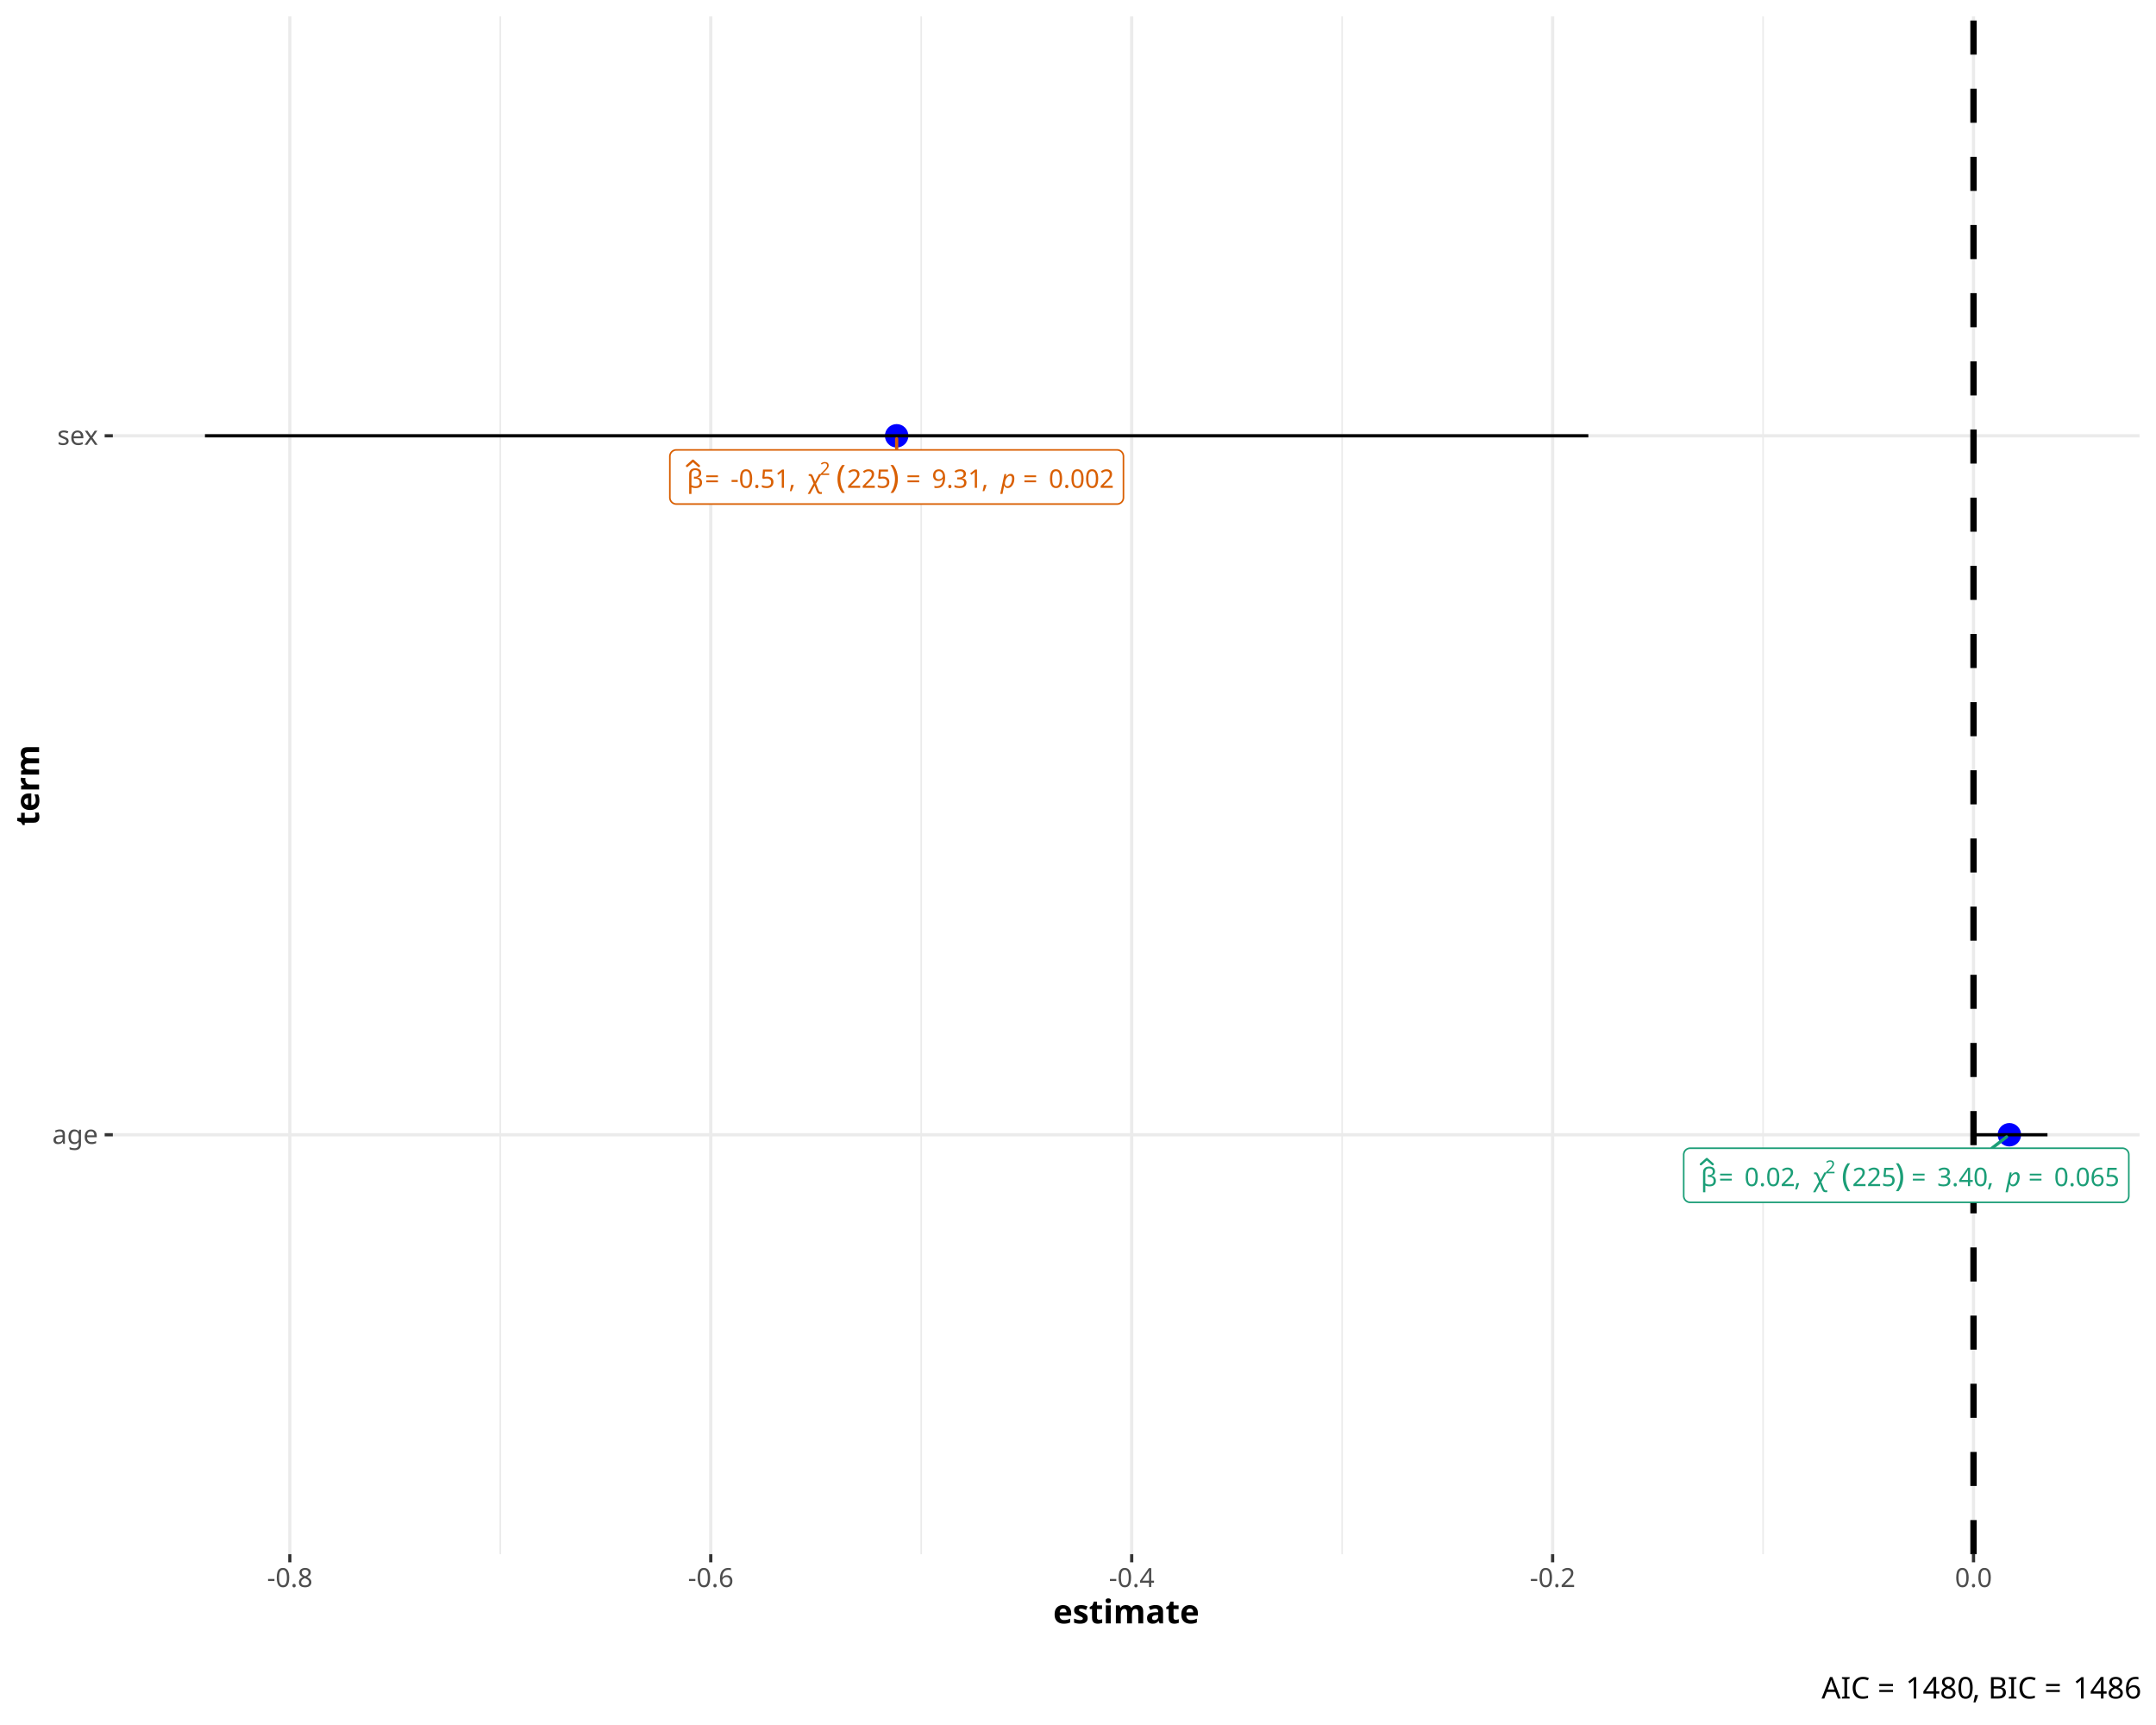
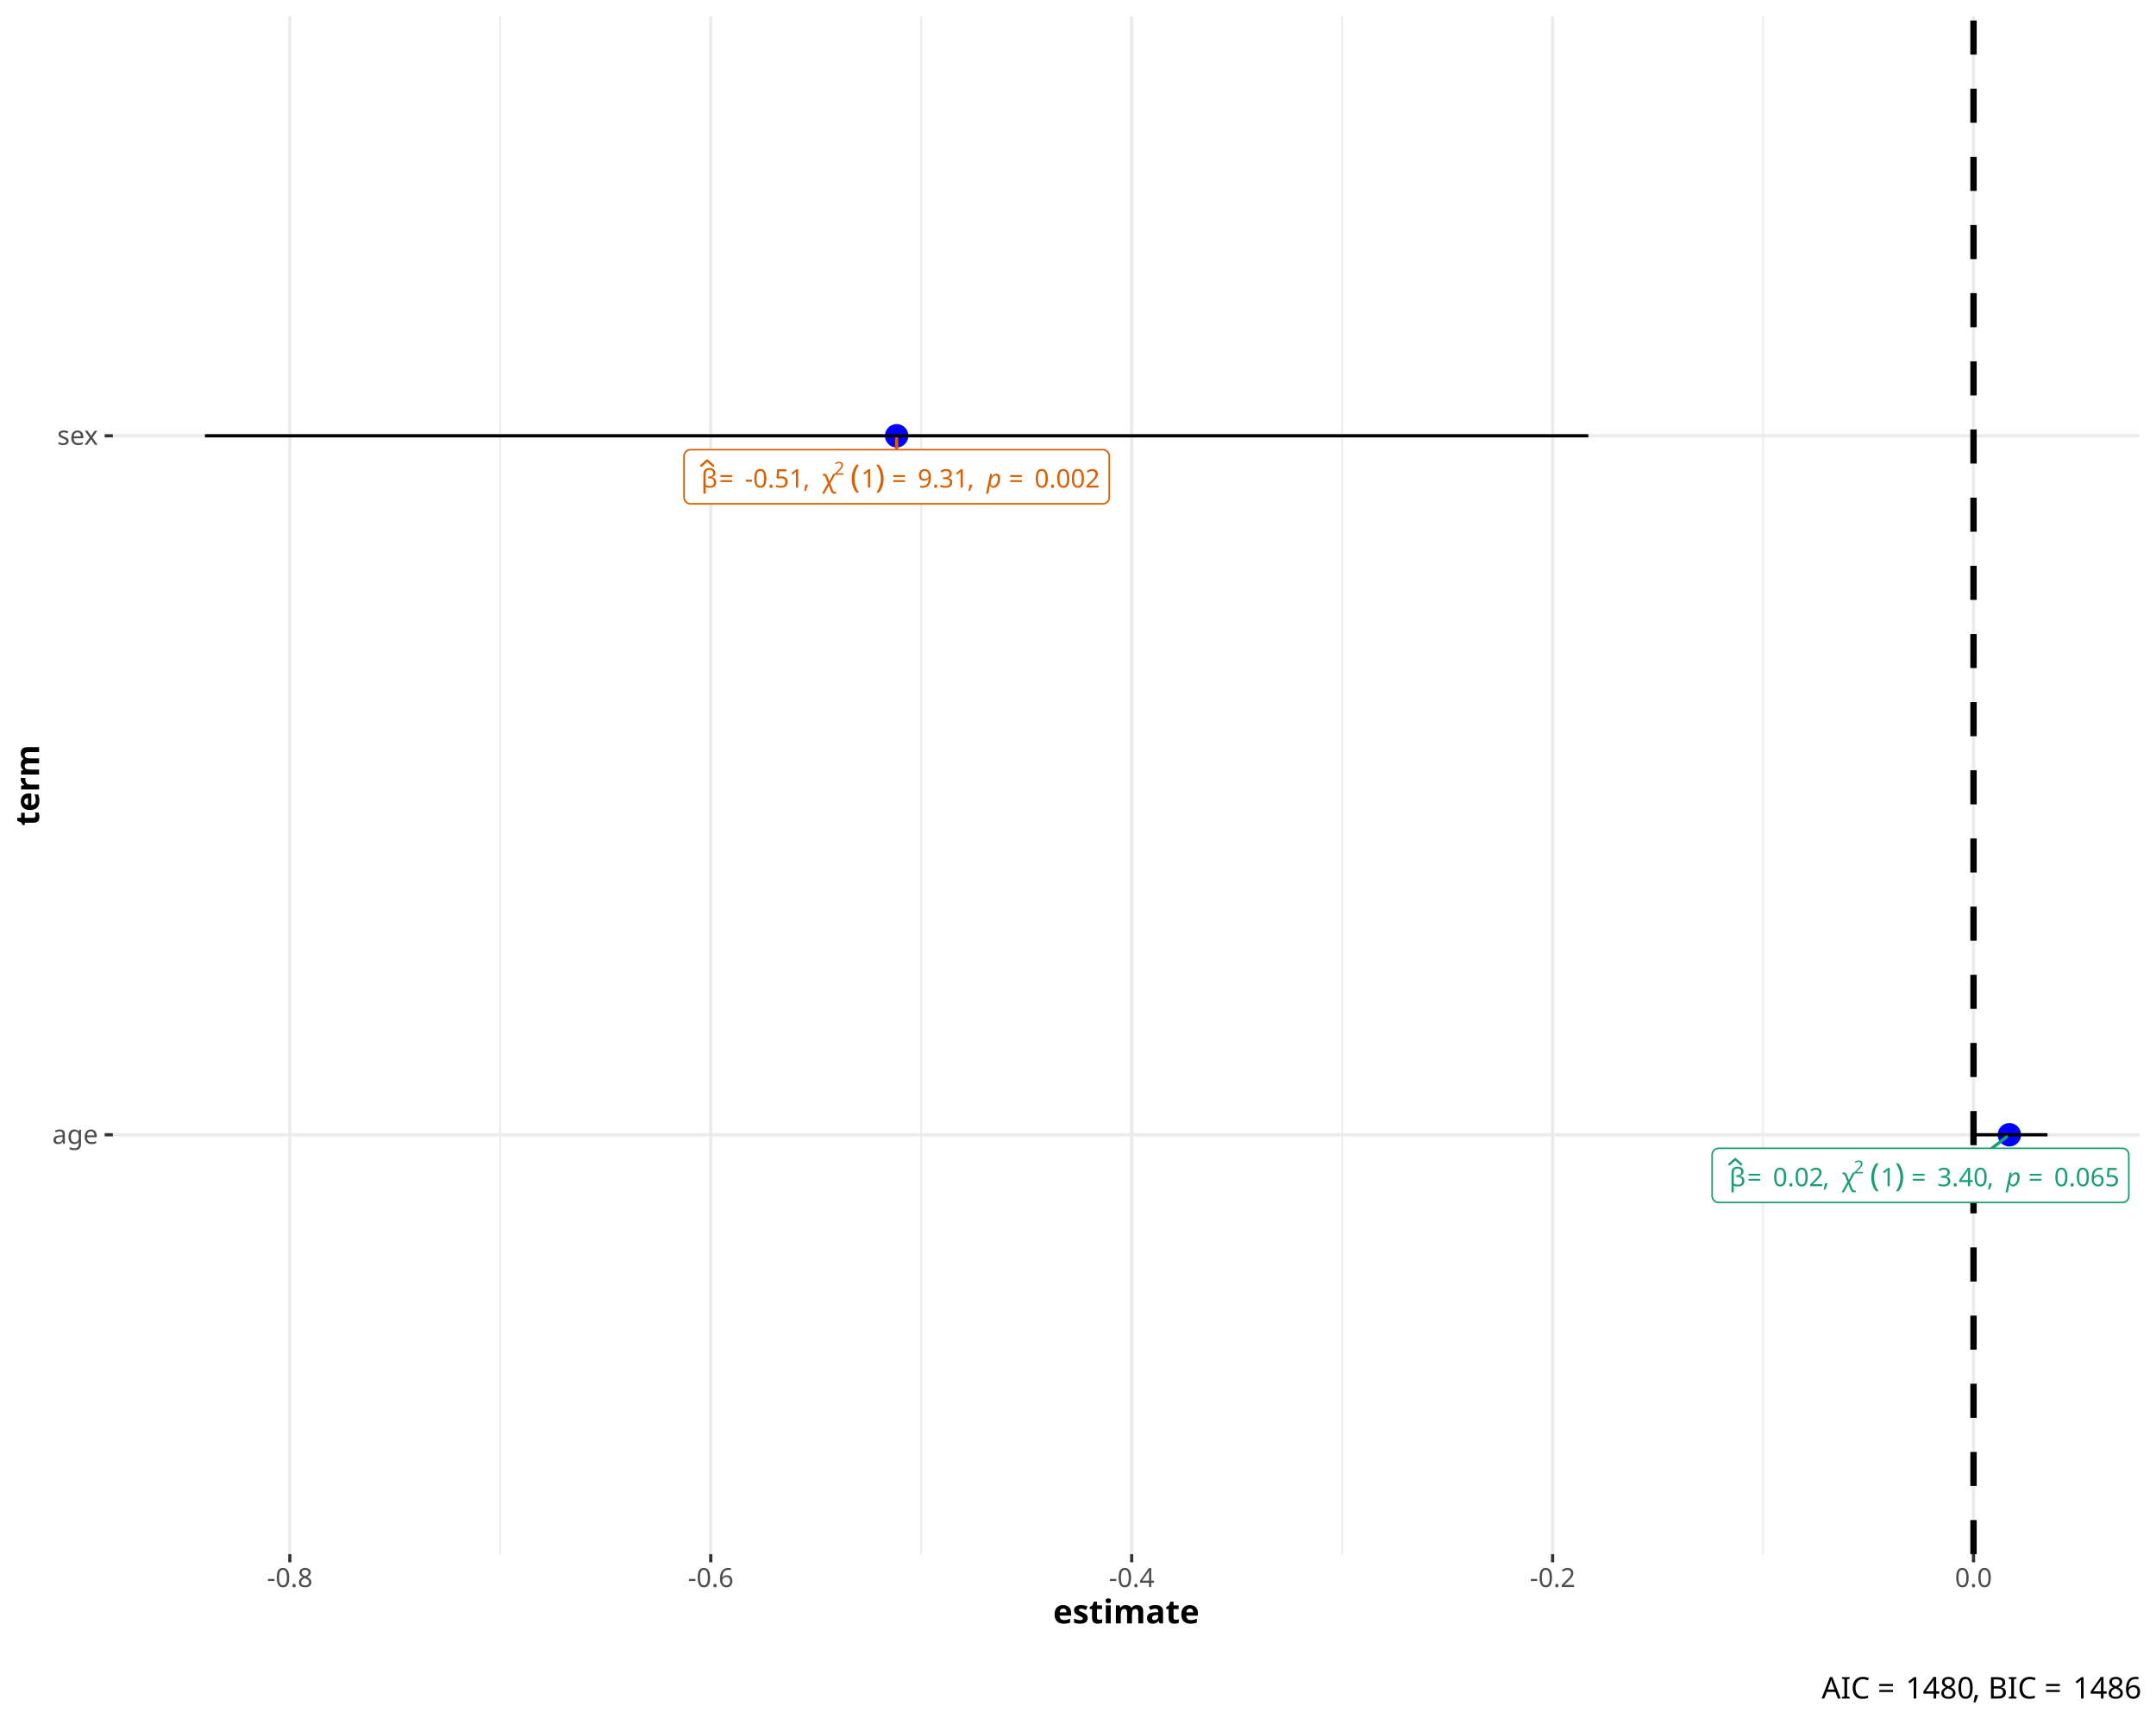
<svg xmlns="http://www.w3.org/2000/svg" class="svglite" data-engine-version="2.0" width="720.00pt" height="576.00pt" viewBox="0 0 720.00 576.00">
  <defs>
    <style type="text/css">
    .svglite line, .svglite polyline, .svglite polygon, .svglite path, .svglite rect, .svglite circle {
      fill: none;
      stroke: #000000;
      stroke-linecap: round;
      stroke-linejoin: round;
      stroke-miterlimit: 10.00;
    }
  </style>
  </defs>
  <rect width="100%" height="100%" style="stroke: none; fill: #FFFFFF;" />
  <defs>
    <clipPath id="cpMC4wMHw3MjAuMDB8MC4wMHw1NzYuMDA=">
      <rect x="0.00" y="0.00" width="720.00" height="576.00" />
    </clipPath>
  </defs>
  <g clip-path="url(#cpMC4wMHw3MjAuMDB8MC4wMHw1NzYuMDA=)">
    <rect x="0.00" y="0.00" width="720.00" height="576.00" style="stroke-width: 1.07; stroke: #FFFFFF; fill: #FFFFFF;" />
  </g>
  <defs>
    <clipPath id="cpMzcuNjl8NzE0LjUyfDUuNDh8NTE4Ljk1">
      <rect x="37.69" y="5.48" width="676.83" height="513.47" />
    </clipPath>
  </defs>
  <g clip-path="url(#cpMzcuNjl8NzE0LjUyfDUuNDh8NTE4Ljk1)">
    <rect x="37.69" y="5.48" width="676.83" height="513.47" style="stroke-width: 1.07; stroke: none; fill: #FFFFFF;" />
    <polyline points="167.07,518.95 167.07,5.48 " style="stroke-width: 0.53; stroke: #EBEBEB; stroke-linecap: butt;" />
    <polyline points="307.64,518.95 307.64,5.48 " style="stroke-width: 0.53; stroke: #EBEBEB; stroke-linecap: butt;" />
    <polyline points="448.21,518.95 448.21,5.48 " style="stroke-width: 0.53; stroke: #EBEBEB; stroke-linecap: butt;" />
    <polyline points="588.78,518.95 588.78,5.48 " style="stroke-width: 0.53; stroke: #EBEBEB; stroke-linecap: butt;" />
    <polyline points="37.69,378.91 714.52,378.91 " style="stroke-width: 1.07; stroke: #EBEBEB; stroke-linecap: butt;" />
    <polyline points="37.69,145.52 714.52,145.52 " style="stroke-width: 1.07; stroke: #EBEBEB; stroke-linecap: butt;" />
    <polyline points="96.79,518.95 96.79,5.48 " style="stroke-width: 1.07; stroke: #EBEBEB; stroke-linecap: butt;" />
    <polyline points="237.36,518.95 237.36,5.48 " style="stroke-width: 1.07; stroke: #EBEBEB; stroke-linecap: butt;" />
    <polyline points="377.93,518.95 377.93,5.48 " style="stroke-width: 1.07; stroke: #EBEBEB; stroke-linecap: butt;" />
    <polyline points="518.50,518.95 518.50,5.48 " style="stroke-width: 1.07; stroke: #EBEBEB; stroke-linecap: butt;" />
    <polyline points="659.06,518.95 659.06,5.48 " style="stroke-width: 1.07; stroke: #EBEBEB; stroke-linecap: butt;" />
    <circle cx="671.04" cy="378.91" r="3.56" style="stroke-width: 0.71; stroke: #0000FF; fill: #0000FF;" />
    <circle cx="299.44" cy="145.52" r="3.56" style="stroke-width: 0.71; stroke: #0000FF; fill: #0000FF;" />
    <polyline points="683.76,378.91 683.76,378.91 " style="stroke-width: 1.07; stroke-linecap: butt;" />
    <polyline points="683.76,378.91 658.32,378.91 " style="stroke-width: 1.07; stroke-linecap: butt;" />
    <polyline points="658.32,378.91 658.32,378.91 " style="stroke-width: 1.07; stroke-linecap: butt;" />
    <polyline points="530.43,145.52 530.43,145.52 " style="stroke-width: 1.07; stroke-linecap: butt;" />
    <polyline points="530.43,145.52 68.45,145.52 " style="stroke-width: 1.07; stroke-linecap: butt;" />
    <polyline points="68.45,145.52 68.45,145.52 " style="stroke-width: 1.07; stroke-linecap: butt;" />
    <line x1="659.06" y1="518.95" x2="659.06" y2="5.48" style="stroke-width: 2.13; stroke-dasharray: 11.38,11.38; stroke-linecap: butt;" />
-     <line x1="665.21" y1="383.40" x2="670.10" y2="379.63" style="stroke-width: 1.07; stroke: #1B9E77;" />
-     <line x1="299.44" y1="150.23" x2="299.44" y2="146.52" style="stroke-width: 1.07; stroke: #D95F02;" />
-     <polygon points="564.44,401.48 708.76,401.48 708.67,401.48 709.02,401.47 709.36,401.40 709.69,401.28 709.99,401.10 710.26,400.88 710.49,400.62 710.67,400.33 710.81,400.01 710.89,399.67 710.92,399.32 710.92,399.32 710.92,385.56 710.92,385.56 710.89,385.21 710.81,384.87 710.67,384.55 710.49,384.26 710.26,384.00 709.99,383.78 709.69,383.61 709.36,383.48 709.02,383.41 708.76,383.40 564.44,383.40 564.70,383.41 564.35,383.40 564.01,383.44 563.67,383.54 563.36,383.69 563.07,383.88 562.82,384.12 562.61,384.40 562.45,384.71 562.34,385.04 562.28,385.38 562.28,385.56 562.28,399.32 562.28,399.15 562.28,399.50 562.34,399.84 562.45,400.17 562.61,400.48 562.82,400.76 563.07,401.00 563.36,401.19 563.67,401.34 564.01,401.44 564.35,401.48 " style="stroke-width: 0.53; stroke: #1B9E77; fill: #FFFFFF;" />
-     <text x="565.88" y="396.06" style="font-size: 8.54px; fill: #1B9E77; font-family: sans;" textLength="2.14px" lengthAdjust="spacingAndGlyphs"> </text>
-     <text x="568.01" y="396.06" style="font-size: 8.54px; fill: #1B9E77; font-family: sans;" textLength="3.96px" lengthAdjust="spacingAndGlyphs">β</text>
-     <polyline points="568.01,388.76 569.99,387.00 571.97,388.76 " style="stroke-width: 0.75; stroke: #1B9E77;" />
-     <text x="573.95" y="396.06" style="font-size: 8.54px; fill: #1B9E77; font-family: sans;" textLength="6.63px" lengthAdjust="spacingAndGlyphs">=</text>
-     <text x="582.55" y="396.06" style="font-size: 8.54px; fill: #1B9E77; font-family: sans;" textLength="16.61px" lengthAdjust="spacingAndGlyphs">0.02</text>
-     <text x="599.17" y="396.06" style="font-size: 8.54px; fill: #1B9E77; font-family: sans;" textLength="2.14px" lengthAdjust="spacingAndGlyphs">,</text>
-     <text x="601.30" y="396.06" style="font-size: 8.54px; fill: #1B9E77; font-family: sans;" textLength="2.14px" lengthAdjust="spacingAndGlyphs"> </text>
-     <text x="603.44" y="396.06" style="font-size: 8.54px; fill: #1B9E77; font-family: sans;" textLength="2.14px" lengthAdjust="spacingAndGlyphs"> </text>
-     <text x="605.57" y="396.06" style="font-size: 8.54px; fill: #1B9E77; font-family: sans;" textLength="3.97px" lengthAdjust="spacingAndGlyphs">χ</text>
-     <text x="609.54" y="391.77" style="font-size: 5.98px; fill: #1B9E77; font-family: sans;" textLength="3.32px" lengthAdjust="spacingAndGlyphs">2</text>
-     <text x="612.86" y="396.06" style="font-size: 8.54px; fill: #1B9E77; font-family: sans;" textLength="2.14px" lengthAdjust="spacingAndGlyphs"> </text>
-     <text x="615.00" y="396.06" style="font-size: 10.67px; fill: #1B9E77; font-family: sans;" textLength="3.55px" lengthAdjust="spacingAndGlyphs">(</text>
-     <text x="618.55" y="396.06" style="font-size: 8.54px; fill: #1B9E77; font-family: sans;" textLength="14.24px" lengthAdjust="spacingAndGlyphs">225</text>
-     <text x="632.80" y="396.06" style="font-size: 10.67px; fill: #1B9E77; font-family: sans;" textLength="3.55px" lengthAdjust="spacingAndGlyphs">)</text>
-     <text x="638.32" y="396.06" style="font-size: 8.54px; fill: #1B9E77; font-family: sans;" textLength="6.63px" lengthAdjust="spacingAndGlyphs">=</text>
-     <text x="646.92" y="396.06" style="font-size: 8.54px; fill: #1B9E77; font-family: sans;" textLength="16.61px" lengthAdjust="spacingAndGlyphs">3.40</text>
-     <text x="663.54" y="396.06" style="font-size: 8.54px; fill: #1B9E77; font-family: sans;" textLength="2.14px" lengthAdjust="spacingAndGlyphs">,</text>
-     <text x="665.67" y="396.06" style="font-size: 8.54px; fill: #1B9E77; font-family: sans;" textLength="2.14px" lengthAdjust="spacingAndGlyphs"> </text>
-     <text x="667.81" y="396.06" style="font-size: 8.54px; fill: #1B9E77; font-family: sans;" textLength="2.14px" lengthAdjust="spacingAndGlyphs"> </text>
-     <text x="669.94" y="396.06" style="font-size: 8.54px; font-style: italic; fill: #1B9E77; font-family: sans;" textLength="4.75px" lengthAdjust="spacingAndGlyphs">p</text>
-     <text x="677.36" y="396.06" style="font-size: 8.54px; fill: #1B9E77; font-family: sans;" textLength="6.63px" lengthAdjust="spacingAndGlyphs">=</text>
-     <text x="685.96" y="396.06" style="font-size: 8.54px; fill: #1B9E77; font-family: sans;" textLength="21.36px" lengthAdjust="spacingAndGlyphs">0.065</text>
-     <polygon points="225.86,168.31 373.02,168.31 372.94,168.31 373.28,168.30 373.62,168.23 373.95,168.10 374.25,167.93 374.52,167.71 374.75,167.45 374.94,167.16 375.07,166.84 375.15,166.50 375.18,166.15 375.18,166.15 375.18,152.39 375.18,152.39 375.15,152.04 375.07,151.70 374.94,151.38 374.75,151.09 374.52,150.83 374.25,150.61 373.95,150.43 373.62,150.31 373.28,150.24 373.02,150.23 225.86,150.23 226.12,150.24 225.77,150.23 225.43,150.27 225.09,150.37 224.78,150.52 224.49,150.71 224.24,150.95 224.03,151.23 223.87,151.54 223.76,151.87 223.70,152.21 223.70,152.39 223.70,166.15 223.70,165.98 223.70,166.33 223.76,166.67 223.87,167.00 224.03,167.31 224.24,167.59 224.49,167.83 224.78,168.02 225.09,168.17 225.43,168.27 225.77,168.31 " style="stroke-width: 0.53; stroke: #D95F02; fill: #FFFFFF;" />
-     <text x="227.30" y="162.89" style="font-size: 8.54px; fill: #D95F02; font-family: sans;" textLength="2.14px" lengthAdjust="spacingAndGlyphs"> </text>
-     <text x="229.43" y="162.89" style="font-size: 8.54px; fill: #D95F02; font-family: sans;" textLength="3.96px" lengthAdjust="spacingAndGlyphs">β</text>
-     <polyline points="229.43,155.59 231.41,153.83 233.39,155.59 " style="stroke-width: 0.75; stroke: #D95F02;" />
-     <text x="235.37" y="162.89" style="font-size: 8.54px; fill: #D95F02; font-family: sans;" textLength="6.63px" lengthAdjust="spacingAndGlyphs">=</text>
-     <text x="243.97" y="162.89" style="font-size: 8.54px; fill: #D95F02; font-family: sans;" textLength="19.46px" lengthAdjust="spacingAndGlyphs">-0.51</text>
-     <text x="263.43" y="162.89" style="font-size: 8.54px; fill: #D95F02; font-family: sans;" textLength="2.14px" lengthAdjust="spacingAndGlyphs">,</text>
-     <text x="265.56" y="162.89" style="font-size: 8.54px; fill: #D95F02; font-family: sans;" textLength="2.14px" lengthAdjust="spacingAndGlyphs"> </text>
-     <text x="267.70" y="162.89" style="font-size: 8.54px; fill: #D95F02; font-family: sans;" textLength="2.14px" lengthAdjust="spacingAndGlyphs"> </text>
-     <text x="269.83" y="162.89" style="font-size: 8.54px; fill: #D95F02; font-family: sans;" textLength="3.97px" lengthAdjust="spacingAndGlyphs">χ</text>
-     <text x="273.80" y="158.60" style="font-size: 5.98px; fill: #D95F02; font-family: sans;" textLength="3.32px" lengthAdjust="spacingAndGlyphs">2</text>
-     <text x="277.13" y="162.89" style="font-size: 8.54px; fill: #D95F02; font-family: sans;" textLength="2.14px" lengthAdjust="spacingAndGlyphs"> </text>
-     <text x="279.26" y="162.89" style="font-size: 10.67px; fill: #D95F02; font-family: sans;" textLength="3.55px" lengthAdjust="spacingAndGlyphs">(</text>
-     <text x="282.82" y="162.89" style="font-size: 8.54px; fill: #D95F02; font-family: sans;" textLength="14.24px" lengthAdjust="spacingAndGlyphs">225</text>
-     <text x="297.06" y="162.89" style="font-size: 10.67px; fill: #D95F02; font-family: sans;" textLength="3.55px" lengthAdjust="spacingAndGlyphs">)</text>
-     <text x="302.58" y="162.89" style="font-size: 8.54px; fill: #D95F02; font-family: sans;" textLength="6.63px" lengthAdjust="spacingAndGlyphs">=</text>
-     <text x="311.18" y="162.89" style="font-size: 8.54px; fill: #D95F02; font-family: sans;" textLength="16.61px" lengthAdjust="spacingAndGlyphs">9.31</text>
-     <text x="327.80" y="162.89" style="font-size: 8.54px; fill: #D95F02; font-family: sans;" textLength="2.14px" lengthAdjust="spacingAndGlyphs">,</text>
-     <text x="329.93" y="162.89" style="font-size: 8.54px; fill: #D95F02; font-family: sans;" textLength="2.14px" lengthAdjust="spacingAndGlyphs"> </text>
-     <text x="332.07" y="162.89" style="font-size: 8.54px; fill: #D95F02; font-family: sans;" textLength="2.14px" lengthAdjust="spacingAndGlyphs"> </text>
-     <text x="334.21" y="162.89" style="font-size: 8.54px; font-style: italic; fill: #D95F02; font-family: sans;" textLength="4.75px" lengthAdjust="spacingAndGlyphs">p</text>
-     <text x="341.62" y="162.89" style="font-size: 8.54px; fill: #D95F02; font-family: sans;" textLength="6.63px" lengthAdjust="spacingAndGlyphs">=</text>
-     <text x="350.22" y="162.89" style="font-size: 8.54px; fill: #D95F02; font-family: sans;" textLength="21.36px" lengthAdjust="spacingAndGlyphs">0.002</text>
+     <line x1="665.19" y1="383.43" x2="670.11" y2="379.63" style="stroke-width: 1.07; stroke: #1B9E77;" />
+     <line x1="299.44" y1="150.15" x2="299.44" y2="146.52" style="stroke-width: 1.07; stroke: #D95F02;" />
+     <polygon points="573.93,401.52 708.76,401.52 708.67,401.52 709.02,401.50 709.36,401.43 709.69,401.31 709.99,401.14 710.26,400.92 710.49,400.66 710.67,400.36 710.81,400.04 710.89,399.71 710.92,399.36 710.92,399.36 710.92,385.59 710.92,385.59 710.89,385.25 710.81,384.91 710.67,384.59 710.49,384.30 710.26,384.04 709.99,383.82 709.69,383.64 709.36,383.52 709.02,383.45 708.76,383.43 573.93,383.43 574.19,383.45 573.85,383.43 573.50,383.48 573.17,383.57 572.85,383.72 572.57,383.92 572.32,384.16 572.11,384.44 571.95,384.75 571.84,385.08 571.78,385.42 571.77,385.59 571.77,399.36 571.78,399.19 571.78,399.53 571.84,399.88 571.95,400.21 572.11,400.51 572.32,400.79 572.57,401.03 572.85,401.23 573.17,401.38 573.50,401.48 573.85,401.52 " style="stroke-width: 0.53; stroke: #1B9E77; fill: #FFFFFF;" />
+     <text x="575.37" y="396.10" style="font-size: 8.54px; fill: #1B9E77; font-family: sans;" textLength="2.14px" lengthAdjust="spacingAndGlyphs"> </text>
+     <text x="577.51" y="396.10" style="font-size: 8.54px; fill: #1B9E77; font-family: sans;" textLength="3.96px" lengthAdjust="spacingAndGlyphs">β</text>
+     <polyline points="577.51,388.80 579.49,387.03 581.47,388.80 " style="stroke-width: 0.75; stroke: #1B9E77;" />
+     <text x="583.44" y="396.10" style="font-size: 8.54px; fill: #1B9E77; font-family: sans;" textLength="6.63px" lengthAdjust="spacingAndGlyphs">=</text>
+     <text x="592.05" y="396.10" style="font-size: 8.54px; fill: #1B9E77; font-family: sans;" textLength="16.61px" lengthAdjust="spacingAndGlyphs">0.02</text>
+     <text x="608.66" y="396.10" style="font-size: 8.54px; fill: #1B9E77; font-family: sans;" textLength="2.14px" lengthAdjust="spacingAndGlyphs">,</text>
+     <text x="610.80" y="396.10" style="font-size: 8.54px; fill: #1B9E77; font-family: sans;" textLength="2.14px" lengthAdjust="spacingAndGlyphs"> </text>
+     <text x="612.93" y="396.10" style="font-size: 8.54px; fill: #1B9E77; font-family: sans;" textLength="2.14px" lengthAdjust="spacingAndGlyphs"> </text>
+     <text x="615.07" y="396.10" style="font-size: 8.54px; fill: #1B9E77; font-family: sans;" textLength="3.97px" lengthAdjust="spacingAndGlyphs">χ</text>
+     <text x="619.04" y="391.81" style="font-size: 5.98px; fill: #1B9E77; font-family: sans;" textLength="3.32px" lengthAdjust="spacingAndGlyphs">2</text>
+     <text x="622.36" y="396.10" style="font-size: 8.54px; fill: #1B9E77; font-family: sans;" textLength="2.14px" lengthAdjust="spacingAndGlyphs"> </text>
+     <text x="624.50" y="396.10" style="font-size: 10.67px; fill: #1B9E77; font-family: sans;" textLength="3.55px" lengthAdjust="spacingAndGlyphs">(</text>
+     <text x="628.05" y="396.10" style="font-size: 8.54px; fill: #1B9E77; font-family: sans;" textLength="4.75px" lengthAdjust="spacingAndGlyphs">1</text>
+     <text x="632.80" y="396.10" style="font-size: 10.67px; fill: #1B9E77; font-family: sans;" textLength="3.55px" lengthAdjust="spacingAndGlyphs">)</text>
+     <text x="638.32" y="396.10" style="font-size: 8.54px; fill: #1B9E77; font-family: sans;" textLength="6.63px" lengthAdjust="spacingAndGlyphs">=</text>
+     <text x="646.92" y="396.10" style="font-size: 8.54px; fill: #1B9E77; font-family: sans;" textLength="16.61px" lengthAdjust="spacingAndGlyphs">3.40</text>
+     <text x="663.54" y="396.10" style="font-size: 8.54px; fill: #1B9E77; font-family: sans;" textLength="2.14px" lengthAdjust="spacingAndGlyphs">,</text>
+     <text x="665.67" y="396.10" style="font-size: 8.54px; fill: #1B9E77; font-family: sans;" textLength="2.14px" lengthAdjust="spacingAndGlyphs"> </text>
+     <text x="667.81" y="396.10" style="font-size: 8.54px; fill: #1B9E77; font-family: sans;" textLength="2.14px" lengthAdjust="spacingAndGlyphs"> </text>
+     <text x="669.94" y="396.10" style="font-size: 8.54px; font-style: italic; fill: #1B9E77; font-family: sans;" textLength="4.75px" lengthAdjust="spacingAndGlyphs">p</text>
+     <text x="677.36" y="396.10" style="font-size: 8.54px; fill: #1B9E77; font-family: sans;" textLength="6.63px" lengthAdjust="spacingAndGlyphs">=</text>
+     <text x="685.96" y="396.10" style="font-size: 8.54px; fill: #1B9E77; font-family: sans;" textLength="21.36px" lengthAdjust="spacingAndGlyphs">0.065</text>
+     <polygon points="230.60,168.23 368.28,168.23 368.19,168.23 368.54,168.22 368.88,168.15 369.20,168.02 369.50,167.85 369.77,167.63 370.00,167.37 370.19,167.08 370.32,166.76 370.41,166.42 370.44,166.07 370.44,166.07 370.44,152.31 370.44,152.31 370.41,151.96 370.32,151.62 370.19,151.30 370.00,151.01 369.77,150.75 369.50,150.53 369.20,150.35 368.88,150.23 368.54,150.16 368.28,150.15 230.60,150.15 230.87,150.16 230.52,150.15 230.17,150.19 229.84,150.29 229.52,150.44 229.24,150.63 228.99,150.87 228.78,151.15 228.62,151.46 228.51,151.79 228.45,152.13 228.44,152.31 228.44,166.07 228.45,165.90 228.45,166.25 228.51,166.59 228.62,166.92 228.78,167.23 228.99,167.51 229.24,167.75 229.52,167.94 229.84,168.09 230.17,168.19 230.52,168.23 " style="stroke-width: 0.53; stroke: #D95F02; fill: #FFFFFF;" />
+     <text x="232.04" y="162.81" style="font-size: 8.54px; fill: #D95F02; font-family: sans;" textLength="2.14px" lengthAdjust="spacingAndGlyphs"> </text>
+     <text x="234.18" y="162.81" style="font-size: 8.54px; fill: #D95F02; font-family: sans;" textLength="3.96px" lengthAdjust="spacingAndGlyphs">β</text>
+     <polyline points="234.18,155.51 236.16,153.75 238.14,155.51 " style="stroke-width: 0.75; stroke: #D95F02;" />
+     <text x="240.12" y="162.81" style="font-size: 8.54px; fill: #D95F02; font-family: sans;" textLength="6.63px" lengthAdjust="spacingAndGlyphs">=</text>
+     <text x="248.72" y="162.81" style="font-size: 8.54px; fill: #D95F02; font-family: sans;" textLength="19.46px" lengthAdjust="spacingAndGlyphs">-0.51</text>
+     <text x="268.18" y="162.81" style="font-size: 8.54px; fill: #D95F02; font-family: sans;" textLength="2.14px" lengthAdjust="spacingAndGlyphs">,</text>
+     <text x="270.31" y="162.81" style="font-size: 8.54px; fill: #D95F02; font-family: sans;" textLength="2.14px" lengthAdjust="spacingAndGlyphs"> </text>
+     <text x="272.45" y="162.81" style="font-size: 8.54px; fill: #D95F02; font-family: sans;" textLength="2.14px" lengthAdjust="spacingAndGlyphs"> </text>
+     <text x="274.58" y="162.81" style="font-size: 8.54px; fill: #D95F02; font-family: sans;" textLength="3.97px" lengthAdjust="spacingAndGlyphs">χ</text>
+     <text x="278.55" y="158.52" style="font-size: 5.98px; fill: #D95F02; font-family: sans;" textLength="3.32px" lengthAdjust="spacingAndGlyphs">2</text>
+     <text x="281.87" y="162.81" style="font-size: 8.54px; fill: #D95F02; font-family: sans;" textLength="2.14px" lengthAdjust="spacingAndGlyphs"> </text>
+     <text x="284.01" y="162.81" style="font-size: 10.67px; fill: #D95F02; font-family: sans;" textLength="3.55px" lengthAdjust="spacingAndGlyphs">(</text>
+     <text x="287.56" y="162.81" style="font-size: 8.54px; fill: #D95F02; font-family: sans;" textLength="4.75px" lengthAdjust="spacingAndGlyphs">1</text>
+     <text x="292.31" y="162.81" style="font-size: 10.67px; fill: #D95F02; font-family: sans;" textLength="3.55px" lengthAdjust="spacingAndGlyphs">)</text>
+     <text x="297.83" y="162.81" style="font-size: 8.54px; fill: #D95F02; font-family: sans;" textLength="6.63px" lengthAdjust="spacingAndGlyphs">=</text>
+     <text x="306.44" y="162.81" style="font-size: 8.54px; fill: #D95F02; font-family: sans;" textLength="16.61px" lengthAdjust="spacingAndGlyphs">9.31</text>
+     <text x="323.05" y="162.81" style="font-size: 8.54px; fill: #D95F02; font-family: sans;" textLength="2.14px" lengthAdjust="spacingAndGlyphs">,</text>
+     <text x="325.19" y="162.81" style="font-size: 8.54px; fill: #D95F02; font-family: sans;" textLength="2.14px" lengthAdjust="spacingAndGlyphs"> </text>
+     <text x="327.32" y="162.81" style="font-size: 8.54px; fill: #D95F02; font-family: sans;" textLength="2.14px" lengthAdjust="spacingAndGlyphs"> </text>
+     <text x="329.46" y="162.81" style="font-size: 8.54px; font-style: italic; fill: #D95F02; font-family: sans;" textLength="4.75px" lengthAdjust="spacingAndGlyphs">p</text>
+     <text x="336.87" y="162.81" style="font-size: 8.54px; fill: #D95F02; font-family: sans;" textLength="6.63px" lengthAdjust="spacingAndGlyphs">=</text>
+     <text x="345.47" y="162.81" style="font-size: 8.54px; fill: #D95F02; font-family: sans;" textLength="21.36px" lengthAdjust="spacingAndGlyphs">0.002</text>
  </g>
  <g clip-path="url(#cpMC4wMHw3MjAuMDB8MC4wMHw1NzYuMDA=)">
    <text x="32.76" y="381.94" text-anchor="end" style="font-size: 8.80px; fill: #4D4D4D; font-family: sans;" textLength="14.68px" lengthAdjust="spacingAndGlyphs">age</text>
    <text x="32.76" y="148.54" text-anchor="end" style="font-size: 8.80px; fill: #4D4D4D; font-family: sans;" textLength="13.70px" lengthAdjust="spacingAndGlyphs">sex</text>
    <polyline points="34.95,378.91 37.69,378.91 " style="stroke-width: 1.07; stroke: #333333; stroke-linecap: butt;" />
    <polyline points="34.95,145.52 37.69,145.52 " style="stroke-width: 1.07; stroke: #333333; stroke-linecap: butt;" />
    <polyline points="96.79,521.69 96.79,518.95 " style="stroke-width: 1.07; stroke: #333333; stroke-linecap: butt;" />
    <polyline points="237.36,521.69 237.36,518.95 " style="stroke-width: 1.07; stroke: #333333; stroke-linecap: butt;" />
    <polyline points="377.93,521.69 377.93,518.95 " style="stroke-width: 1.07; stroke: #333333; stroke-linecap: butt;" />
    <polyline points="518.50,521.69 518.50,518.95 " style="stroke-width: 1.07; stroke: #333333; stroke-linecap: butt;" />
    <polyline points="659.06,521.69 659.06,518.95 " style="stroke-width: 1.07; stroke: #333333; stroke-linecap: butt;" />
    <text x="96.79" y="529.93" text-anchor="middle" style="font-size: 8.80px; fill: #4D4D4D; font-family: sans;" textLength="15.16px" lengthAdjust="spacingAndGlyphs">-0.8</text>
    <text x="237.36" y="529.93" text-anchor="middle" style="font-size: 8.80px; fill: #4D4D4D; font-family: sans;" textLength="15.16px" lengthAdjust="spacingAndGlyphs">-0.6</text>
    <text x="377.93" y="529.93" text-anchor="middle" style="font-size: 8.80px; fill: #4D4D4D; font-family: sans;" textLength="15.16px" lengthAdjust="spacingAndGlyphs">-0.4</text>
    <text x="518.50" y="529.93" text-anchor="middle" style="font-size: 8.80px; fill: #4D4D4D; font-family: sans;" textLength="15.16px" lengthAdjust="spacingAndGlyphs">-0.2</text>
    <text x="659.06" y="529.93" text-anchor="middle" style="font-size: 8.80px; fill: #4D4D4D; font-family: sans;" textLength="12.23px" lengthAdjust="spacingAndGlyphs">0.0</text>
    <text x="376.10" y="542.07" text-anchor="middle" style="font-size: 11.00px; font-weight: bold; font-family: sans;" textLength="41.58px" lengthAdjust="spacingAndGlyphs">estimate</text>
    <text transform="translate(13.05,262.21) rotate(-90)" text-anchor="middle" style="font-size: 11.00px; font-weight: bold; font-family: sans;" textLength="22.00px" lengthAdjust="spacingAndGlyphs">term</text>
    <text x="608.32" y="567.16" style="font-size: 10.00px; font-family: sans;" textLength="28.07px" lengthAdjust="spacingAndGlyphs">AIC = </text>
    <text x="636.39" y="567.16" style="font-size: 10.00px; font-family: sans;" textLength="22.25px" lengthAdjust="spacingAndGlyphs">1480</text>
    <text x="658.64" y="567.16" style="font-size: 10.00px; font-family: sans;" textLength="33.63px" lengthAdjust="spacingAndGlyphs">, BIC = </text>
    <text x="692.27" y="567.16" style="font-size: 10.00px; font-family: sans;" textLength="22.25px" lengthAdjust="spacingAndGlyphs">1486</text>
  </g>
</svg>
